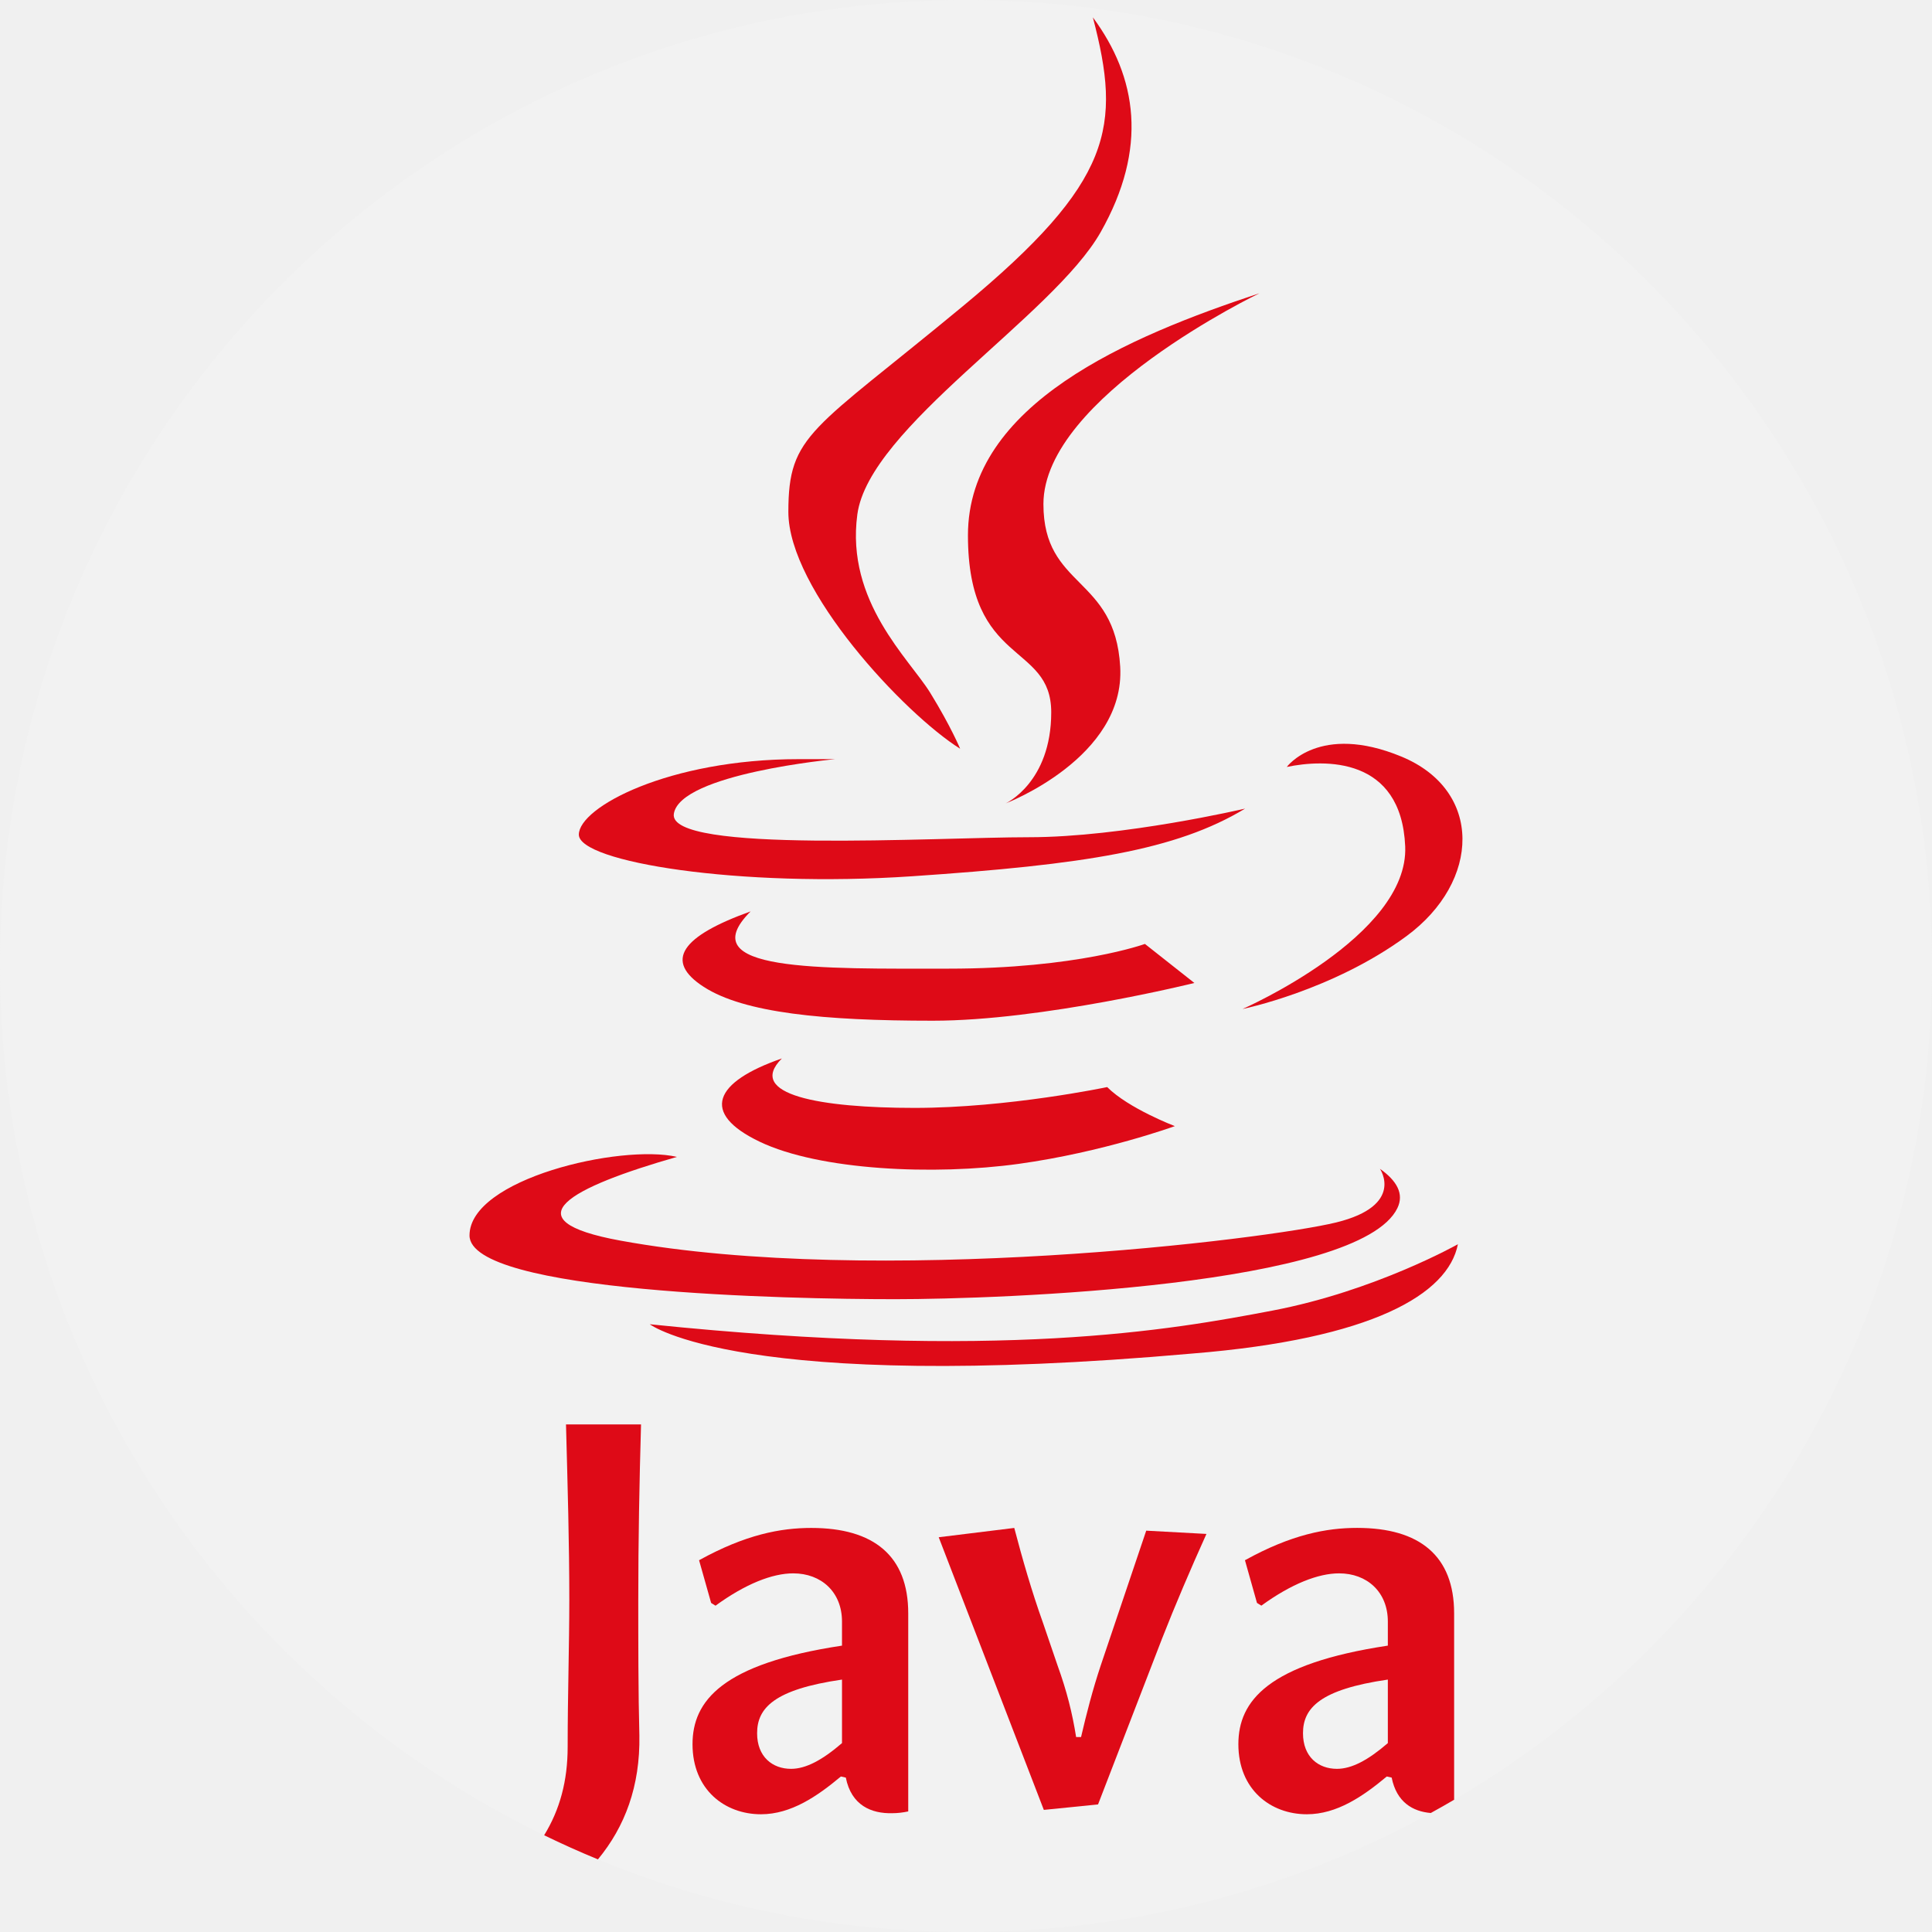
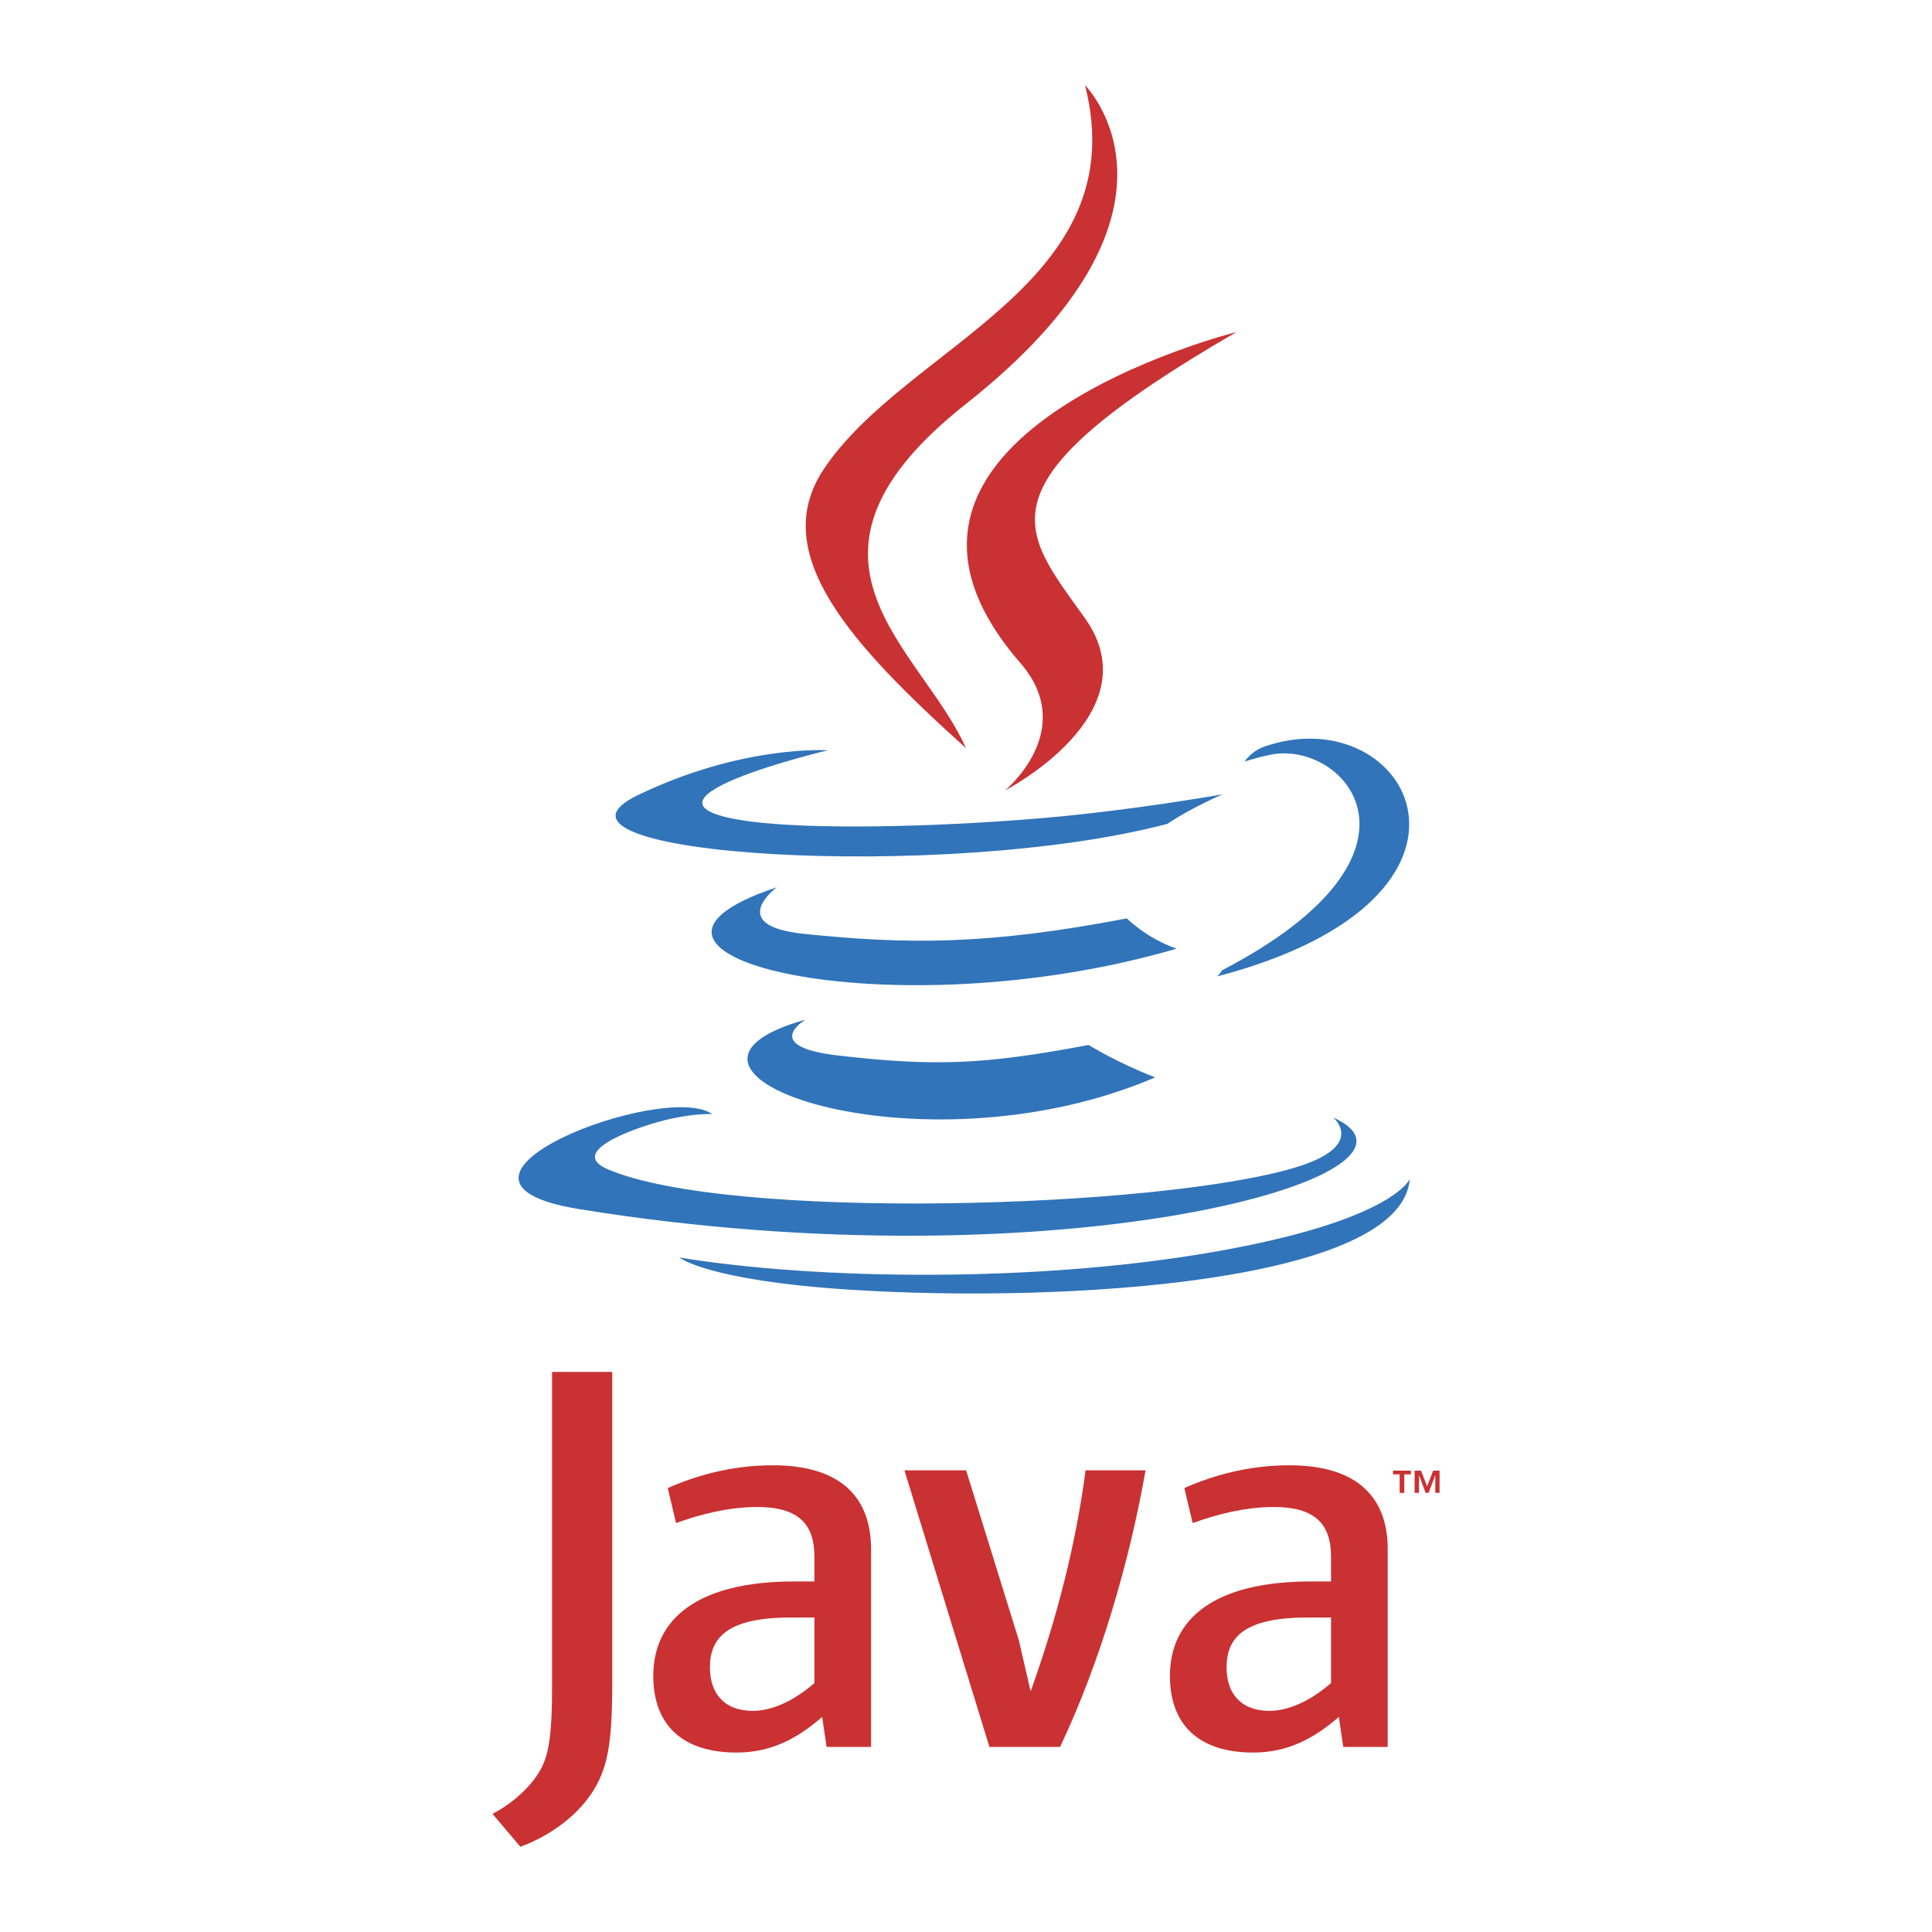
- <svg xmlns="http://www.w3.org/2000/svg" version="1.1" id="Capa_1" x="0px" y="0px" viewBox="0 0 512 512" style="enable-background:new 0 0 512 512;" xml:space="preserve">
-   <path style="fill:#F2F2F2;" d="M512,256c0,94.187-50.866,176.504-126.642,220.954c-2.038,1.202-4.106,2.372-6.186,3.511  C342.632,500.569,300.659,512,256,512c-34.544,0-67.48-6.844-97.541-19.247c-4.827-1.985-9.582-4.117-14.252-6.395  C58.838,444.865,0,357.303,0,256C0,114.615,114.615,0,256,0S512,114.615,512,256z" />
-   <g>
-     <path style="fill:#DE0A17;" d="M289.623,4.605c7.587,28.969,5.518,43.454-34.487,76.562s-46.213,33.797-46.213,54.489   s30.694,53.455,45.523,62.767c0,0-2.414-5.863-7.932-14.829c-5.518-8.966-22.416-24.141-19.313-47.247s51.903-52.593,64.491-74.837   C304.279,39.264,301.349,20.469,289.623,4.605z" />
-     <path style="fill:#DE0A17;" d="M333.767,77.717c-34.487,11.381-77.251,29.314-77.251,64.146s22.071,28.279,22.071,46.902   s-12.071,24.141-12.071,24.141s31.728-12.071,30.349-36.212s-20.347-20.692-20.347-43.109   C276.518,105.211,333.767,77.717,333.767,77.717z" />
-     <path style="fill:#DE0A17;" d="M211.682,201.182c-34.487,0-58.283,12.76-58.283,20.002s42.419,14.14,88.287,11.036   s70.009-6.897,88.287-17.934c0,0-32.418,7.587-57.249,7.587s-95.794,4.438-94.149-6.208c1.645-10.645,42.765-14.484,42.765-14.484   L211.682,201.182L211.682,201.182z" />
-     <path style="fill:#DE0A17;" d="M198.921,241.531c-18.278,6.553-23.107,13.105-12.415,20.003   c10.691,6.897,31.728,8.966,60.697,8.966s69.32-10.002,69.32-10.002l-13.105-10.347c0,0-17.934,6.553-52.076,6.553   S182.885,257.568,198.921,241.531z" />
-     <path style="fill:#DE0A17;" d="M207.198,280.502c-17.934,6.208-21.727,14.484-5.863,22.071c15.864,7.587,46.213,8.966,68.629,5.863   c22.416-3.103,41.384-10.002,41.384-10.002s-12.243-4.656-17.934-10.347c0,0-26.21,5.518-51.041,5.518   S197.542,290.158,207.198,280.502z" />
-     <path style="fill:#DE0A17;" d="M341.009,203.25c0,0,8.621-11.726,30.349-2.759c21.727,8.966,21.037,33.108,1.379,47.592   s-43.454,19.313-43.454,19.313s44.144-19.313,43.109-43.109C371.358,200.492,351.009,201.182,341.009,203.25z" />
-     <path style="fill:#DE0A17;" d="M164.435,328.78c67.943,12.415,171.404-0.342,189.676-4.821   c18.282-4.49,11.588-14.216,11.588-14.216c4.469,3.156,6.456,6.632,4.625,10.419c-10.005,20.692-105.189,24.137-133.124,24.137   s-112.773-1.718-112.773-16.895c0-14.991,40.029-24.262,54.969-20.816C151.295,314.627,134.617,323.328,164.435,328.78z" />
-     <path style="fill:#DE0A17;" d="M172.194,350.941c0,0,24.055,18.364,143.811,7.759c47.851-3.88,67.767-15.778,70.354-28.969   c0,0-21.986,12.415-49.145,17.589C310.057,352.494,265.309,360.512,172.194,350.941z" />
-     <path style="fill:#DE0A17;" d="M169.88,377.49h-19.884c0.439,16.687,0.878,31.347,0.878,46.582c0,11.609-0.439,25.245-0.439,38.881   c0,9.007-2.058,16.603-6.228,23.406c4.671,2.278,9.425,4.409,14.252,6.395c7.147-8.652,11.212-19.383,10.982-32.841   c-0.293-11.034-0.293-25.245-0.293-35.84C169.148,408.252,169.441,392.871,169.88,377.49z" />
-     <path style="fill:#DE0A17;" d="M303.762,405.64l-12.048,35.694c-2.173,6.531-3.772,12.769-5.224,19.007h-1.306   c-1.014-6.384-2.466-12.184-4.932-19.007l-3.918-11.463c-2.905-8.119-5.371-16.687-7.544-24.952l-20.02,2.466l27.857,72.255   l14.367-1.452l16.969-43.959c3.344-8.558,7.69-18.725,11.755-27.721L303.762,405.64z" />
-     <path style="fill:#DE0A17;" d="M359.664,404.908c-8.119,0-17.408,1.745-29.738,8.568l3.187,11.316l1.16,0.721   c7.983-5.799,15.099-8.558,20.605-8.558c7.398,0,12.915,4.932,12.915,12.779v6.374c-31.775,4.796-39.612,14.66-39.612,26.122   c0,12.048,8.568,18.568,18.139,18.568c7.983,0,14.942-4.786,21.191-10.01l1.296,0.293c1.296,6.52,5.601,8.986,10.365,9.383   c2.079-1.139,4.148-2.309,6.186-3.511v-49.403C385.358,412.317,376.215,404.908,359.664,404.908z M367.794,461.939   c-5.214,4.504-9.571,6.823-13.49,6.823c-4.932,0-8.997-3.187-8.997-9.435c0-6.677,4.493-11.609,22.486-14.221V461.939z" />
-     <path style="fill:#DE0A17;" d="M215.009,404.919c-8.119,0-17.408,1.735-29.748,8.558l3.197,11.316l1.16,0.731   c7.983-5.81,15.088-8.568,20.605-8.568c7.398,0,12.915,4.932,12.915,12.769v6.384c-31.775,4.796-39.612,14.66-39.612,26.122   c0,12.048,8.558,18.568,18.139,18.568c7.973,0,14.942-4.786,21.18-10.01l1.306,0.293c1.452,7.398,6.823,9.582,12.33,9.435   c1.358,0,2.779-0.167,4.211-0.47v-52.496C240.692,412.317,231.549,404.919,215.009,404.919z M223.138,461.939   c-5.224,4.504-9.582,6.823-13.5,6.823c-4.932,0-8.997-3.197-8.997-9.435c0-6.677,4.504-11.609,22.497-14.221V461.939z" />
+ <svg xmlns="http://www.w3.org/2000/svg" width="2500" height="2500" viewBox="0 0 192.756 192.756">
+   <g fill-rule="evenodd" clip-rule="evenodd">
+     <path fill="#fff" d="M0 0h192.756v192.756H0V0z" />
+     <path d="M80.372 101.729s-4.604 2.679 3.28 3.584c9.554 1.091 14.434.934 24.959-1.057 0 0 2.771 1.735 6.639 3.236-23.601 10.113-53.413-.585-34.878-5.763zM77.487 88.532s-5.165 3.823 2.726 4.639c10.206 1.054 18.262 1.14 32.211-1.544 0 0 1.926 1.955 4.957 3.023-28.531 8.345-60.307.657-39.894-6.118z" fill="#3174b9" />
+     <path d="M101.797 66.143c5.818 6.697-1.525 12.72-1.525 12.72s14.766-7.621 7.984-17.168c-6.332-8.899-11.189-13.32 15.102-28.566-.001-.001-41.27 10.303-21.561 33.014z" fill="#ca3132" />
+     <path d="M133.01 111.491s3.408 2.81-3.754 4.983c-13.619 4.125-56.694 5.369-68.659.164-4.298-1.872 3.766-4.467 6.303-5.015 2.646-.572 4.156-.468 4.156-.468-4.783-3.368-30.916 6.615-13.272 9.479 48.112 7.801 87.704-3.512 75.226-9.143zM82.587 74.857s-21.908 5.205-7.757 7.097c5.977.799 17.883.615 28.982-.316 9.068-.761 18.17-2.389 18.17-2.389s-3.195 1.371-5.51 2.949c-22.251 5.853-65.229 3.127-52.855-2.856 10.462-5.061 18.97-4.485 18.97-4.485zM121.891 96.824c22.617-11.75 12.16-23.044 4.859-21.522-1.785.373-2.586.695-2.586.695s.666-1.042 1.932-1.49c14.441-5.075 25.545 14.972-4.656 22.911-.001 0 .347-.314.451-.594z" fill="#3174b9" />
+     <path d="M108.256 8.504s12.523 12.531-11.881 31.794c-19.571 15.458-4.462 24.269-.006 34.34-11.426-10.307-19.807-19.382-14.185-27.826 8.254-12.395 31.125-18.406 26.072-38.308z" fill="#ca3132" />
+     <path d="M84.812 128.674c21.706 1.388 55.045-.771 55.836-11.044 0 0-1.518 3.894-17.941 6.983-18.529 3.488-41.386 3.082-54.938.845 0 0 2.777 2.298 17.043 3.216z" fill="#3174b9" />
+     <path d="M139.645 147.096h-.66v-.37h1.781v.37h-.66v1.848h-.461v-1.848zm3.554.092h-.008l-.656 1.755h-.301l-.652-1.755h-.008v1.755h-.438v-2.218h.643l.604 1.569.604-1.569h.637v2.218h-.424v-1.755h-.001zM81.255 167.921c-2.047 1.774-4.211 2.772-6.154 2.772-2.768 0-4.27-1.663-4.27-4.324 0-2.881 1.608-4.989 8.044-4.989h2.379v6.541h.001zm5.65 6.374v-19.732c0-5.043-2.876-8.371-9.809-8.371-4.045 0-7.591.999-10.474 2.272l.83 3.495c2.271-.834 5.207-1.607 8.089-1.607 3.994 0 5.713 1.607 5.713 4.934v2.495h-1.996c-9.702 0-14.08 3.764-14.08 9.423 0 4.876 2.885 7.648 8.316 7.648 3.491 0 6.099-1.441 8.534-3.55l.443 2.993h4.434zM105.762 174.295h-7.045l-8.483-27.601h6.154l5.265 16.961 1.172 5.096c2.656-7.371 4.541-14.854 5.484-22.057h5.984c-1.602 9.088-4.488 19.066-8.531 27.601zM132.799 167.921c-2.053 1.774-4.217 2.772-6.156 2.772-2.768 0-4.268-1.663-4.268-4.324 0-2.881 1.609-4.989 8.041-4.989h2.383v6.541zm5.652 6.374v-19.732c0-5.043-2.885-8.371-9.811-8.371-4.049 0-7.594.999-10.477 2.272l.83 3.495c2.271-.834 5.213-1.607 8.096-1.607 3.988 0 5.709 1.607 5.709 4.934v2.495h-1.996c-9.703 0-14.078 3.764-14.078 9.423 0 4.876 2.879 7.648 8.311 7.648 3.494 0 6.098-1.441 8.539-3.55l.445 2.993h4.432zM58.983 178.985c-1.61 2.353-4.214 4.216-7.061 5.267l-2.79-3.286c2.169-1.113 4.027-2.91 4.892-4.582.745-1.49 1.056-3.406 1.056-7.992v-31.515h6.005v31.08c0 6.134-.49 8.613-2.102 11.028z" fill="#ca3132" />
  </g>
-   <g>
- </g>
-   <g>
- </g>
-   <g>
- </g>
-   <g>
- </g>
-   <g>
- </g>
-   <g>
- </g>
-   <g>
- </g>
-   <g>
- </g>
-   <g>
- </g>
-   <g>
- </g>
-   <g>
- </g>
-   <g>
- </g>
-   <g>
- </g>
-   <g>
- </g>
-   <g>
- </g>
</svg>
